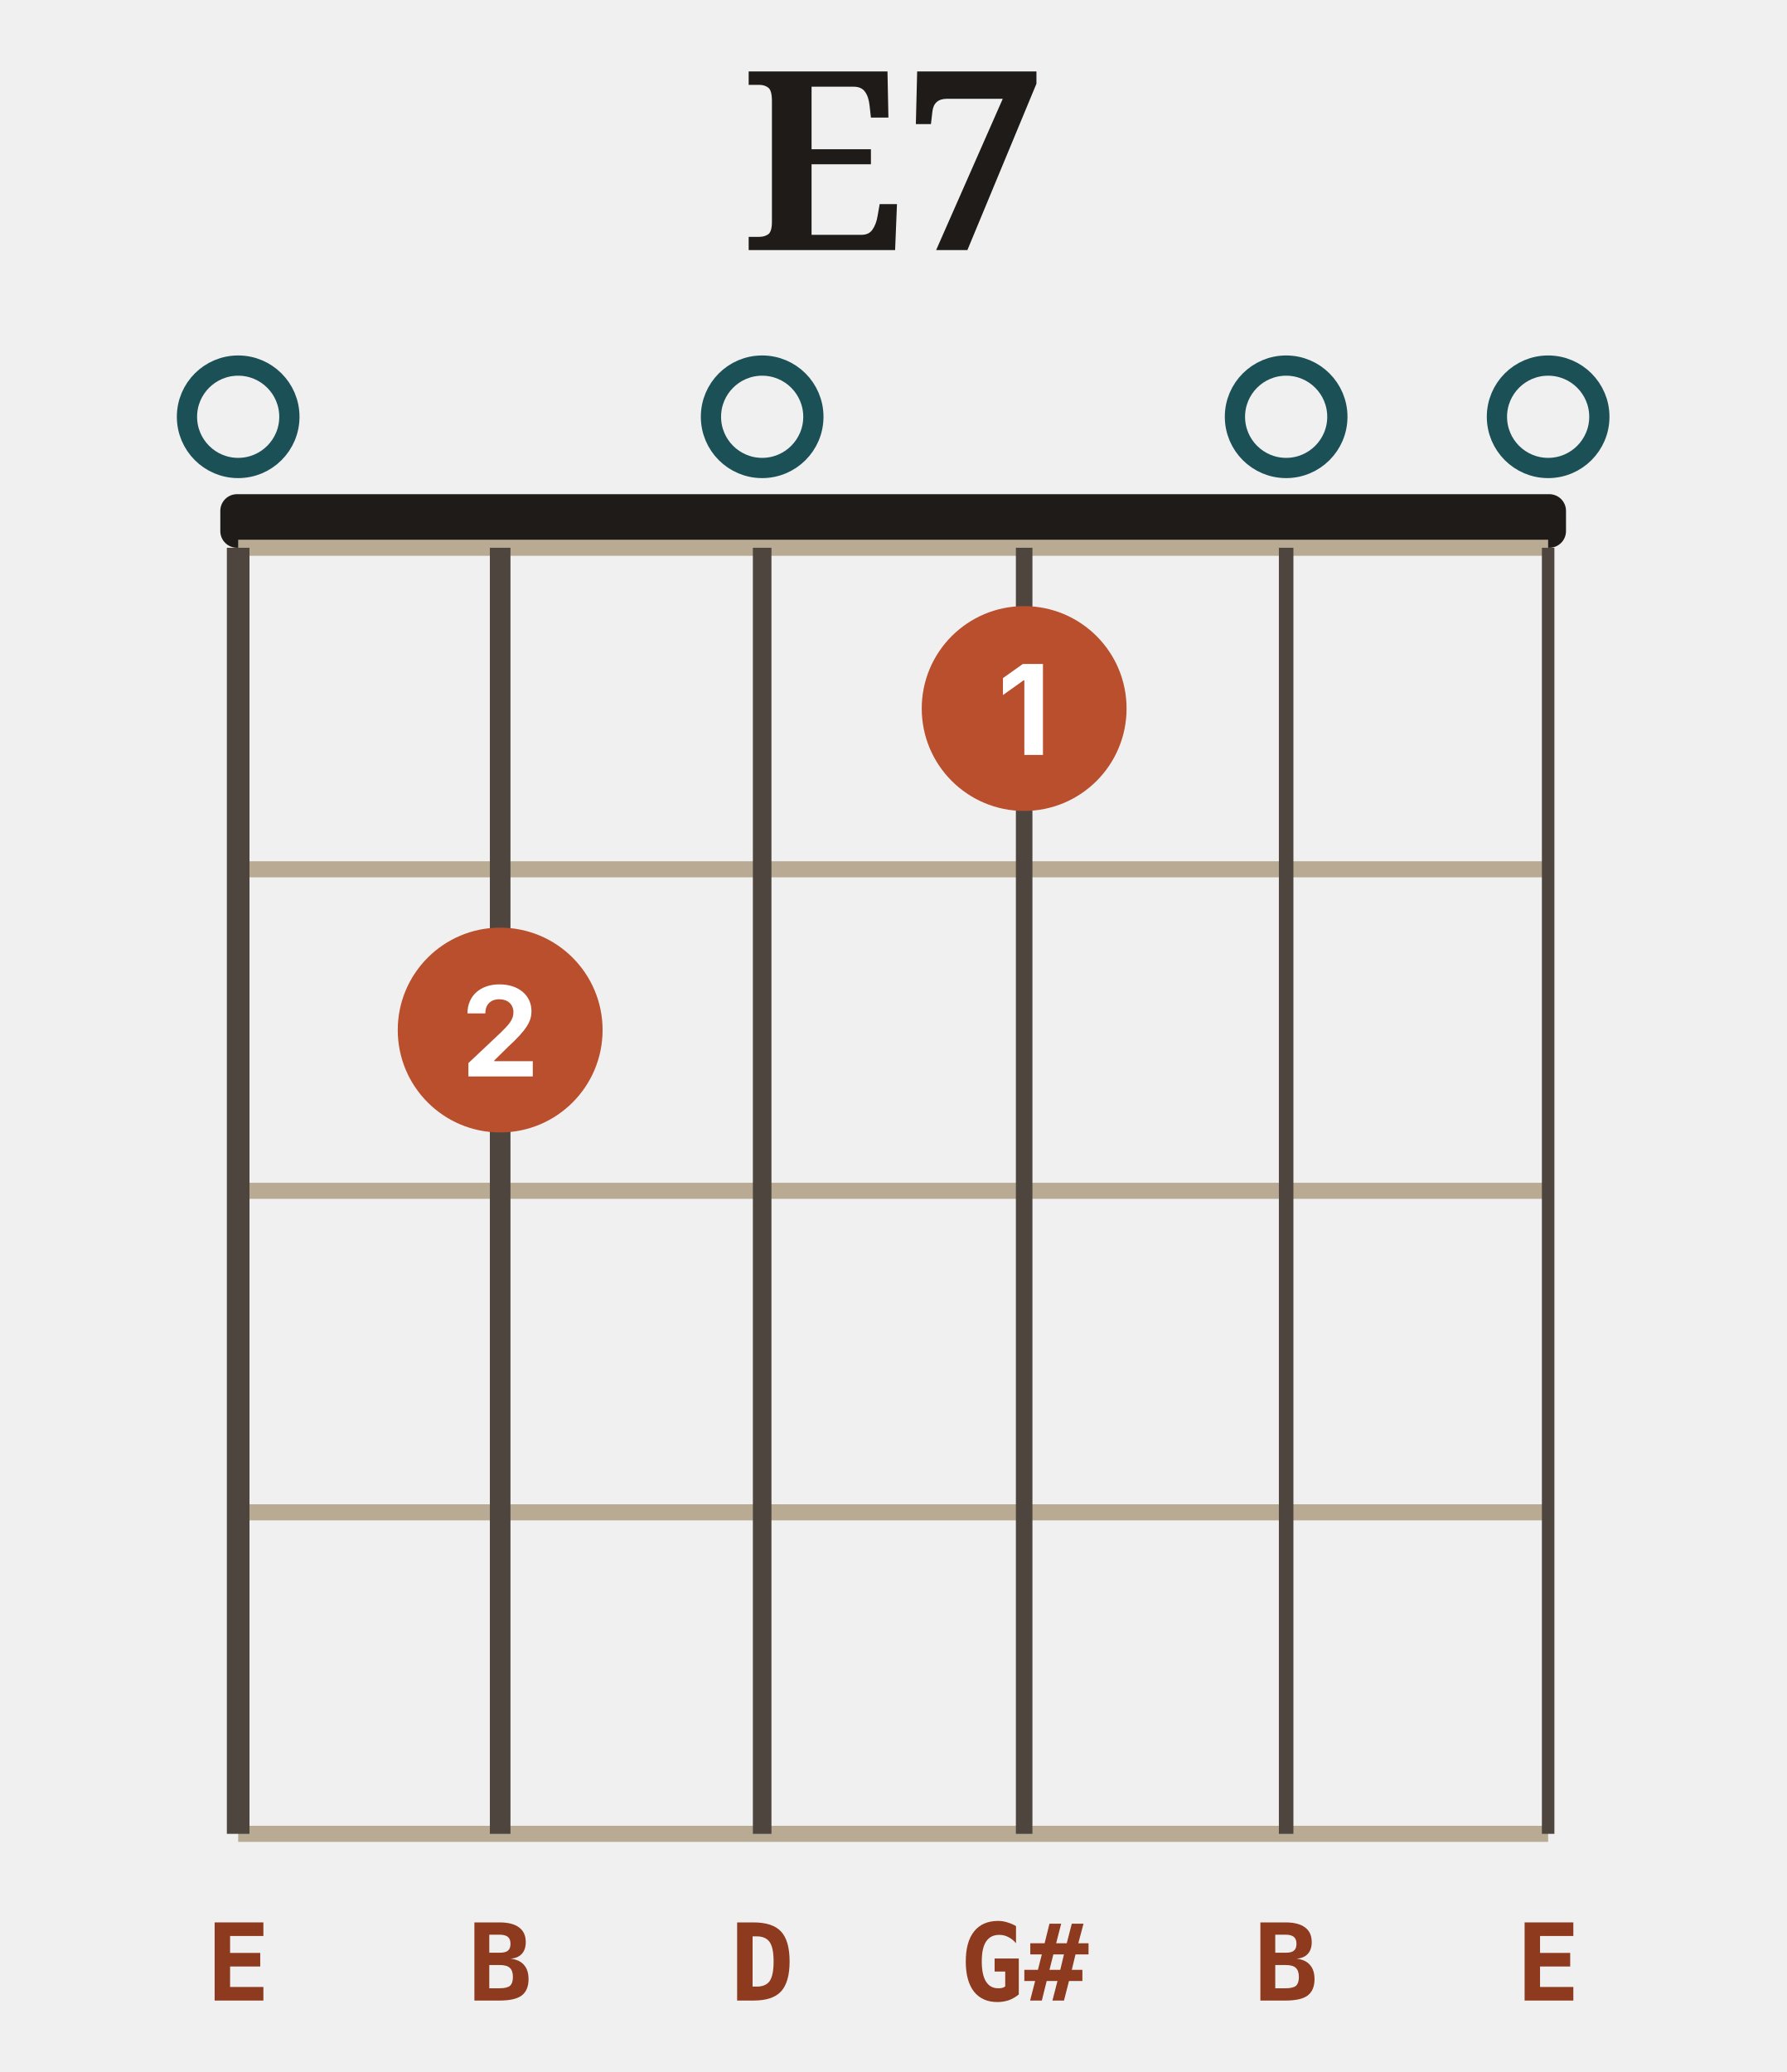
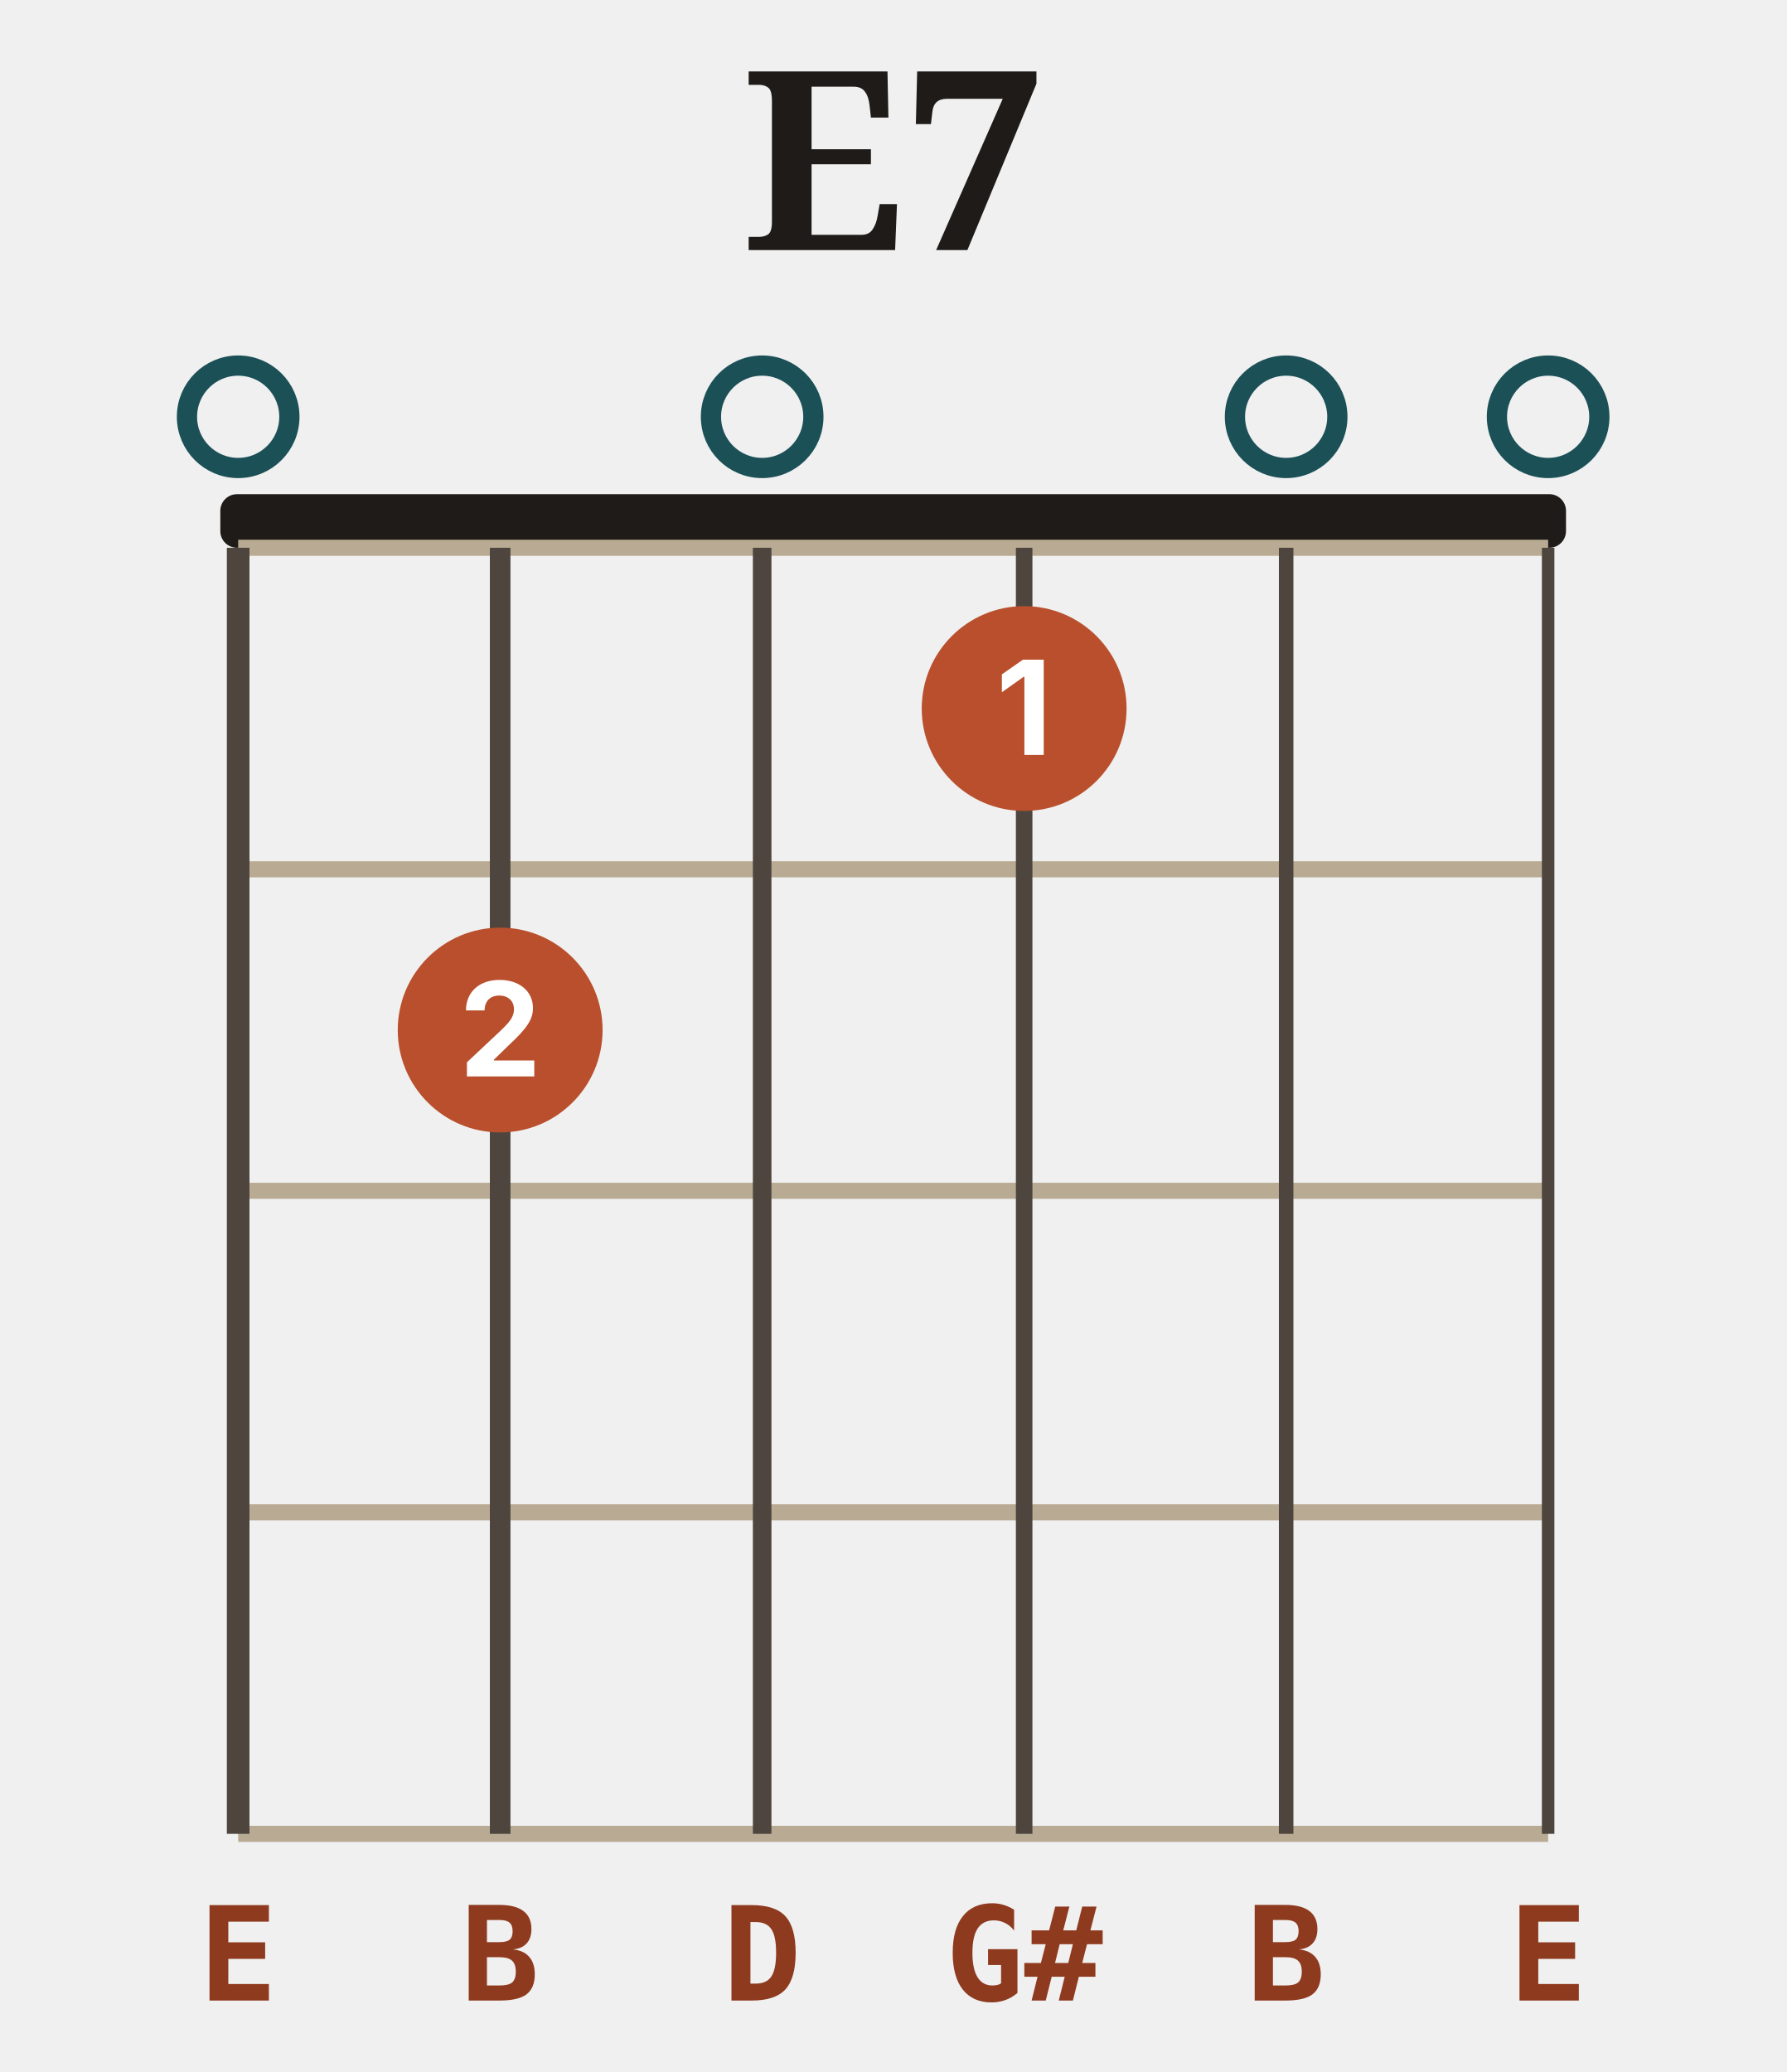
<svg xmlns="http://www.w3.org/2000/svg" width="150" height="174" viewBox="0 0 150 174" font-family="Inter, 'DejaVu Sans', sans-serif">
  <text x="75.0" y="21" text-anchor="middle" font-family="'EB Garamond', Georgia, serif" font-size="21" font-weight="700" fill="#1F1B18">E7</text>
  <circle cx="20.0" cy="35.0" r="4.3" fill="none" stroke="#1C5057" stroke-width="1.7" />
  <circle cx="64.0" cy="35.0" r="4.3" fill="none" stroke="#1C5057" stroke-width="1.7" />
  <circle cx="108.0" cy="35.0" r="4.3" fill="none" stroke="#1C5057" stroke-width="1.7" />
  <circle cx="130.0" cy="35.0" r="4.3" fill="none" stroke="#1C5057" stroke-width="1.7" />
  <rect x="18.5" y="41.5" width="113.0" height="4.5" rx="1.4" fill="#1F1B18" />
  <line x1="20.0" y1="46.0" x2="130.0" y2="46.0" stroke="#B9AB93" stroke-width="1.35" />
  <line x1="20.0" y1="73.0" x2="130.0" y2="73.0" stroke="#B9AB93" stroke-width="1.35" />
  <line x1="20.0" y1="100.0" x2="130.0" y2="100.0" stroke="#B9AB93" stroke-width="1.35" />
  <line x1="20.0" y1="127.0" x2="130.0" y2="127.0" stroke="#B9AB93" stroke-width="1.35" />
  <line x1="20.0" y1="154.0" x2="130.0" y2="154.0" stroke="#B9AB93" stroke-width="1.35" />
  <line x1="20.0" y1="46.0" x2="20.0" y2="154.0" stroke="#4E463E" stroke-width="1.90" />
  <line x1="42.0" y1="46.0" x2="42.0" y2="154.0" stroke="#4E463E" stroke-width="1.73" />
  <line x1="64.0" y1="46.0" x2="64.0" y2="154.0" stroke="#4E463E" stroke-width="1.56" />
  <line x1="86.0" y1="46.0" x2="86.0" y2="154.0" stroke="#4E463E" stroke-width="1.39" />
  <line x1="108.0" y1="46.0" x2="108.0" y2="154.0" stroke="#4E463E" stroke-width="1.22" />
  <line x1="130.0" y1="46.0" x2="130.0" y2="154.0" stroke="#4E463E" stroke-width="1.05" />
  <circle cx="42.0" cy="86.5" r="8.6" fill="#B94F2C" />
-   <text x="42.0" y="90.4" text-anchor="middle" font-size="10.5" font-weight="700" fill="#fff">2</text>
+   <text x="42.0" y="90.4" text-anchor="middle" font-size="11" font-weight="700" fill="#fff">2</text>
  <circle cx="86.0" cy="59.5" r="8.6" fill="#B94F2C" />
-   <text x="86.0" y="63.4" text-anchor="middle" font-size="10.5" font-weight="700" fill="#fff">1</text>
-   <text x="20.0" y="168.0" text-anchor="middle" font-family="'JetBrains Mono', monospace" font-size="9" font-weight="700" fill="#8E3A1E">E</text>
-   <text x="42.0" y="168.0" text-anchor="middle" font-family="'JetBrains Mono', monospace" font-size="9" font-weight="700" fill="#8E3A1E">B</text>
-   <text x="64.0" y="168.0" text-anchor="middle" font-family="'JetBrains Mono', monospace" font-size="9" font-weight="700" fill="#8E3A1E">D</text>
-   <text x="86.0" y="168.0" text-anchor="middle" font-family="'JetBrains Mono', monospace" font-size="9" font-weight="700" fill="#8E3A1E">G#</text>
-   <text x="108.0" y="168.0" text-anchor="middle" font-family="'JetBrains Mono', monospace" font-size="9" font-weight="700" fill="#8E3A1E">B</text>
-   <text x="130.0" y="168.0" text-anchor="middle" font-family="'JetBrains Mono', monospace" font-size="9" font-weight="700" fill="#8E3A1E">E</text>
+   <text x="86.0" y="63.4" text-anchor="middle" font-size="11" font-weight="700" fill="#fff">1</text>
+   <text x="20.0" y="168.0" text-anchor="middle" font-family="'JetBrains Mono', monospace" font-size="11" font-weight="700" fill="#8E3A1E">E</text>
+   <text x="42.0" y="168.0" text-anchor="middle" font-family="'JetBrains Mono', monospace" font-size="11" font-weight="700" fill="#8E3A1E">B</text>
+   <text x="64.0" y="168.0" text-anchor="middle" font-family="'JetBrains Mono', monospace" font-size="11" font-weight="700" fill="#8E3A1E">D</text>
+   <text x="86.0" y="168.0" text-anchor="middle" font-family="'JetBrains Mono', monospace" font-size="11" font-weight="700" fill="#8E3A1E">G#</text>
+   <text x="108.0" y="168.0" text-anchor="middle" font-family="'JetBrains Mono', monospace" font-size="11" font-weight="700" fill="#8E3A1E">B</text>
+   <text x="130.0" y="168.0" text-anchor="middle" font-family="'JetBrains Mono', monospace" font-size="11" font-weight="700" fill="#8E3A1E">E</text>
</svg>
